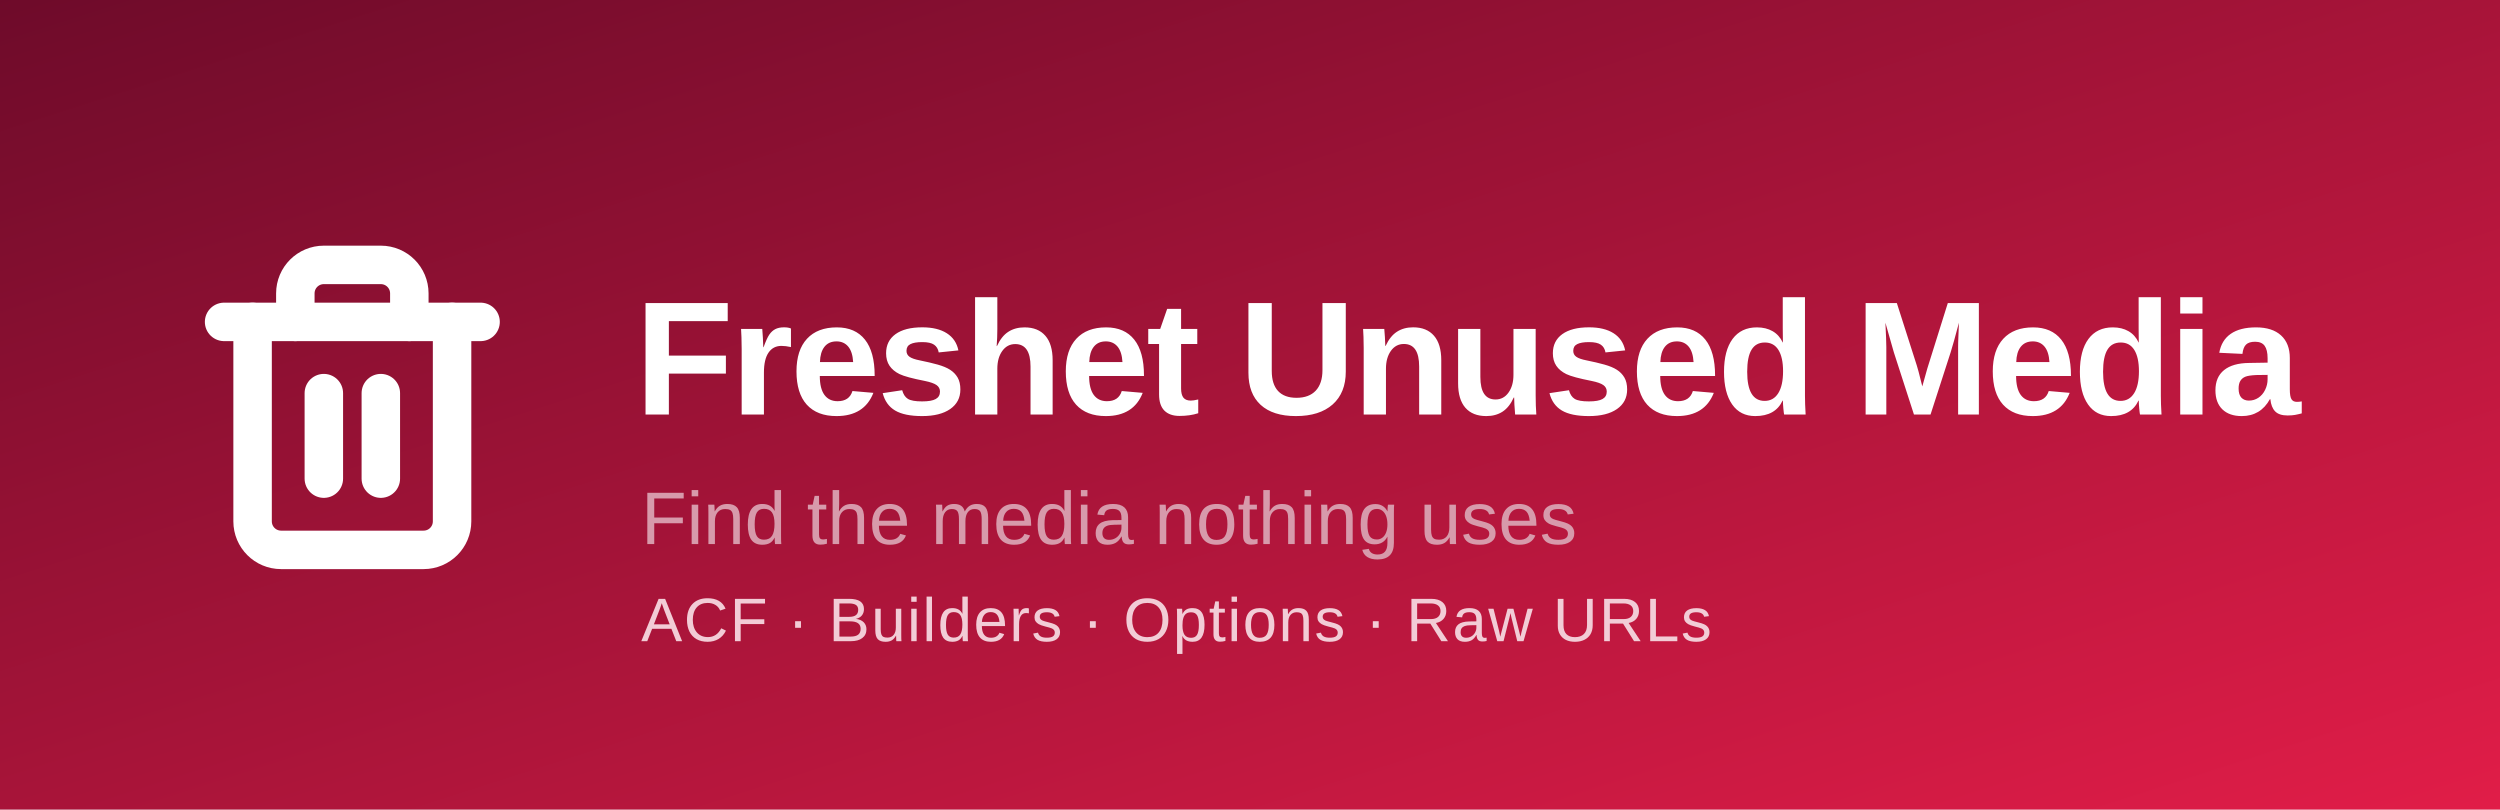
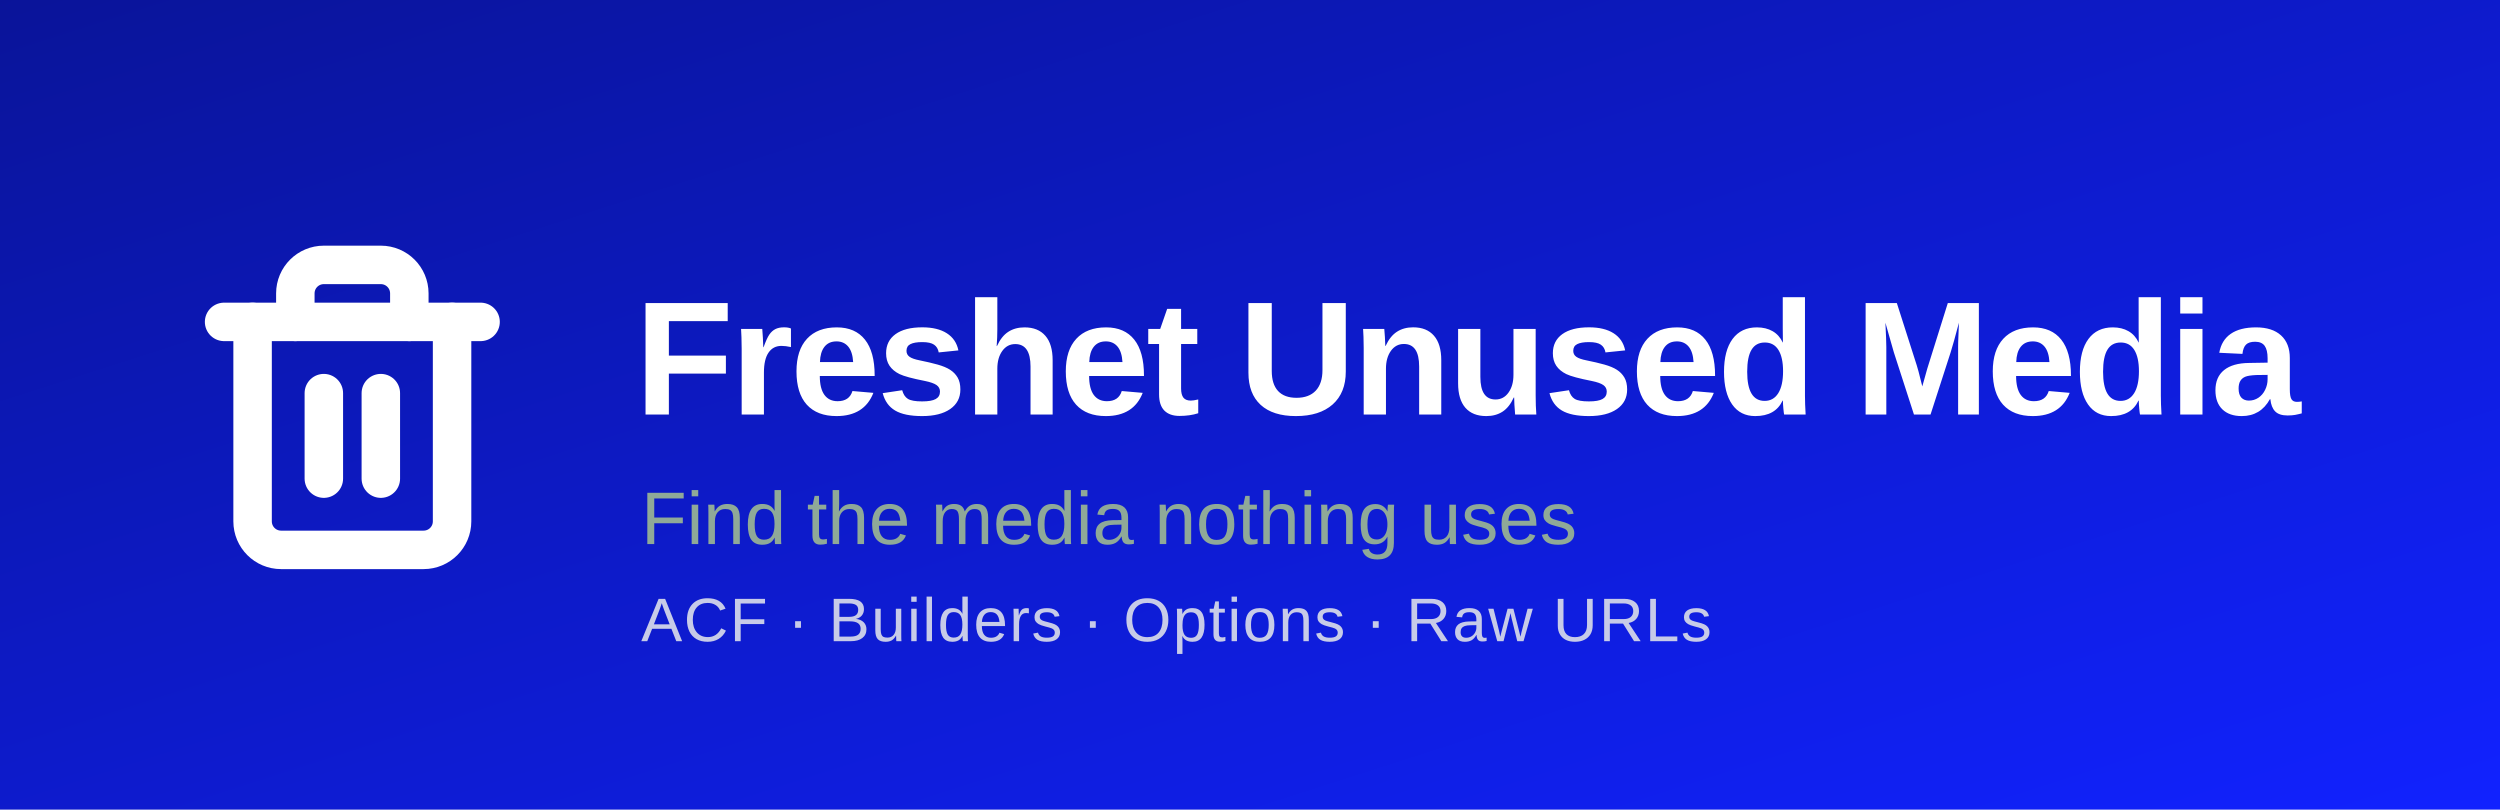
<svg xmlns="http://www.w3.org/2000/svg" width="772" height="250" viewBox="0 0 772 250" role="img" aria-label="Freshet Unused Media">
  <defs>
    <linearGradient id="bg" x1="0" y1="0" x2="1" y2="1">
-       <stop offset="0" stop-color="#6E0B2A" />
-       <stop offset="1" stop-color="#E11D48" />
+       <stop offset="0" stop-color="#0A1499" />
+       <stop offset="1" stop-color="#1122ff" />
    </linearGradient>
  </defs>
  <rect width="772" height="250" fill="url(#bg)" />
  <g transform="translate(56,73) scale(4.4)" fill="none" stroke="#ffffff" stroke-width="2.7" stroke-linecap="round" stroke-linejoin="round">
    <path d="M3 6h18" />
    <path d="M19 6v14a2 2 0 0 1-2 2H7a2 2 0 0 1-2-2V6" />
    <path d="M8 6V4a2 2 0 0 1 2-2h4a2 2 0 0 1 2 2v2" />
    <path d="M10 11v6" />
    <path d="M14 11v6" />
  </g>
  <text x="196" y="128" font-family="-apple-system, 'Helvetica Neue', Arial, sans-serif" font-size="50" font-weight="800" fill="#ffffff" letter-spacing="-1">Freshet Unused Media</text>
-   <text x="198" y="168" font-family="-apple-system, 'Helvetica Neue', Arial, sans-serif" font-size="23" font-weight="500" fill="#D79AAB">Find the media nothing uses</text>
-   <text x="198" y="198" font-family="-apple-system, 'Helvetica Neue', Arial, sans-serif" font-size="19" font-weight="500" fill="#F2CCD6" letter-spacing="0.5">ACF · Builders · Options · Raw URLs</text>
+   <text x="198" y="168" font-family="-apple-system, 'Helvetica Neue', Arial, sans-serif" font-size="23" font-weight="500" fill="#8FA998">Find the media nothing uses</text>
+   <text x="198" y="198" font-family="-apple-system, 'Helvetica Neue', Arial, sans-serif" font-size="19" font-weight="500" fill="#c7cbe8" letter-spacing="0.5">ACF · Builders · Options · Raw URLs</text>
</svg>
